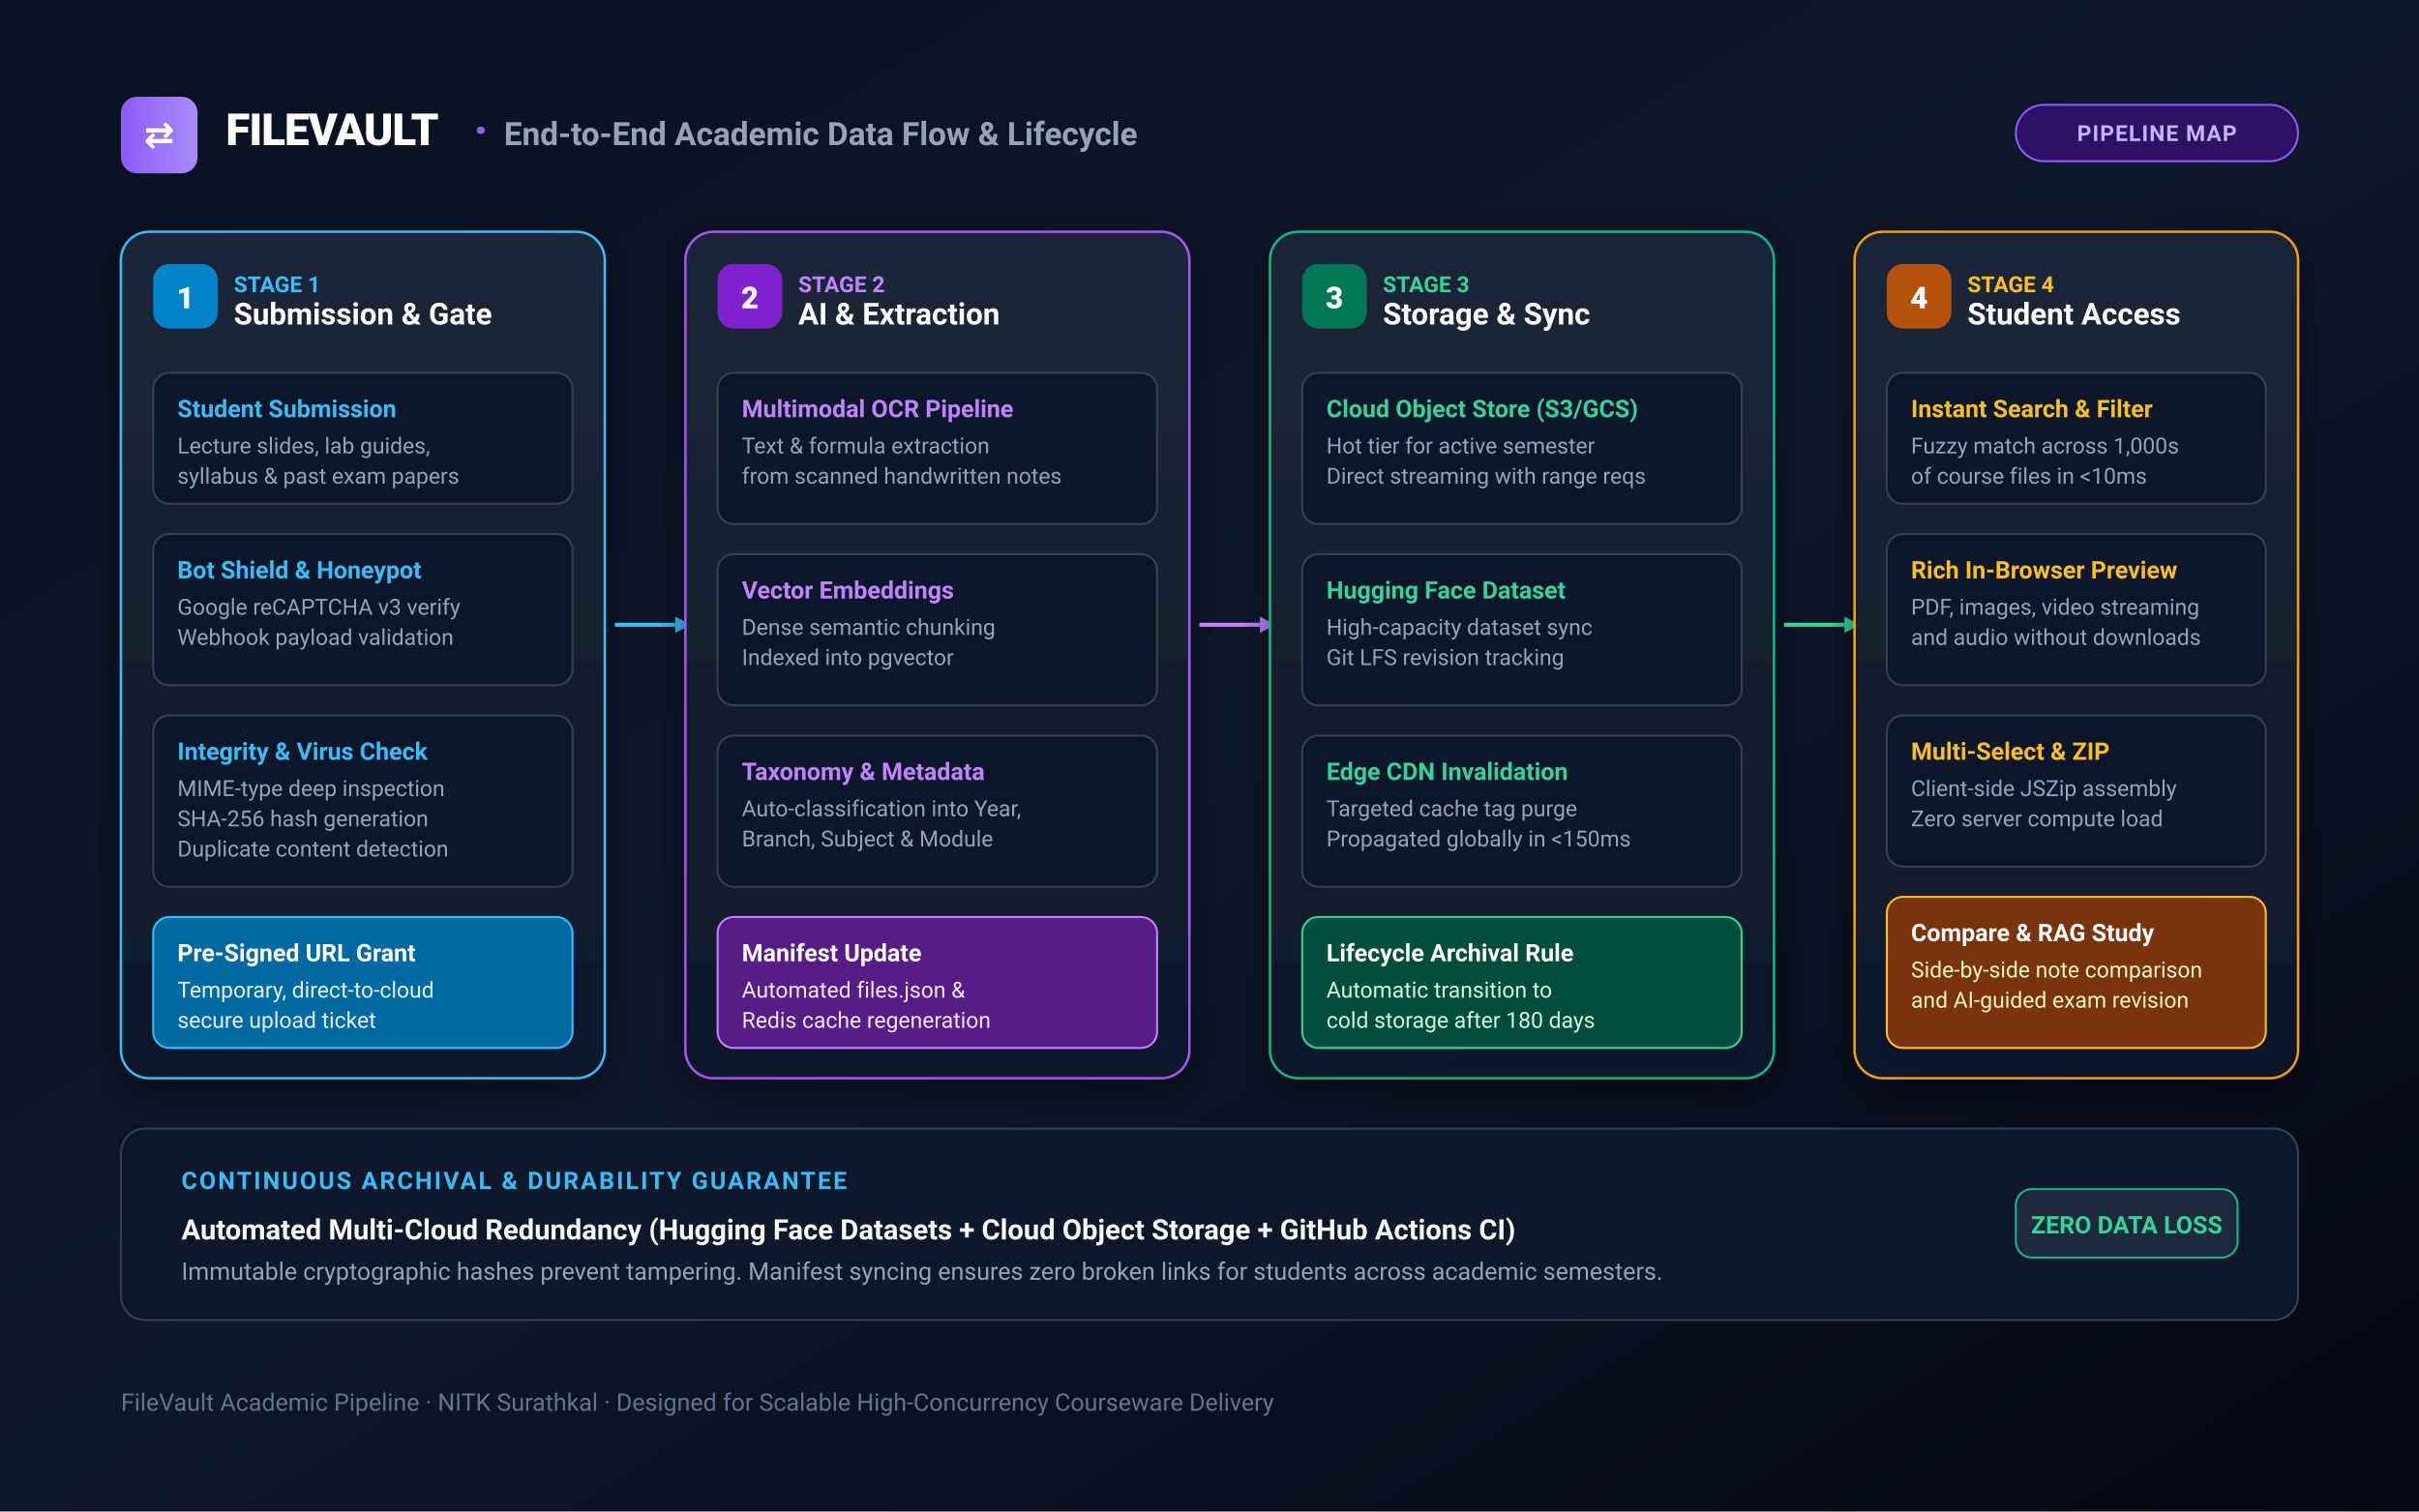
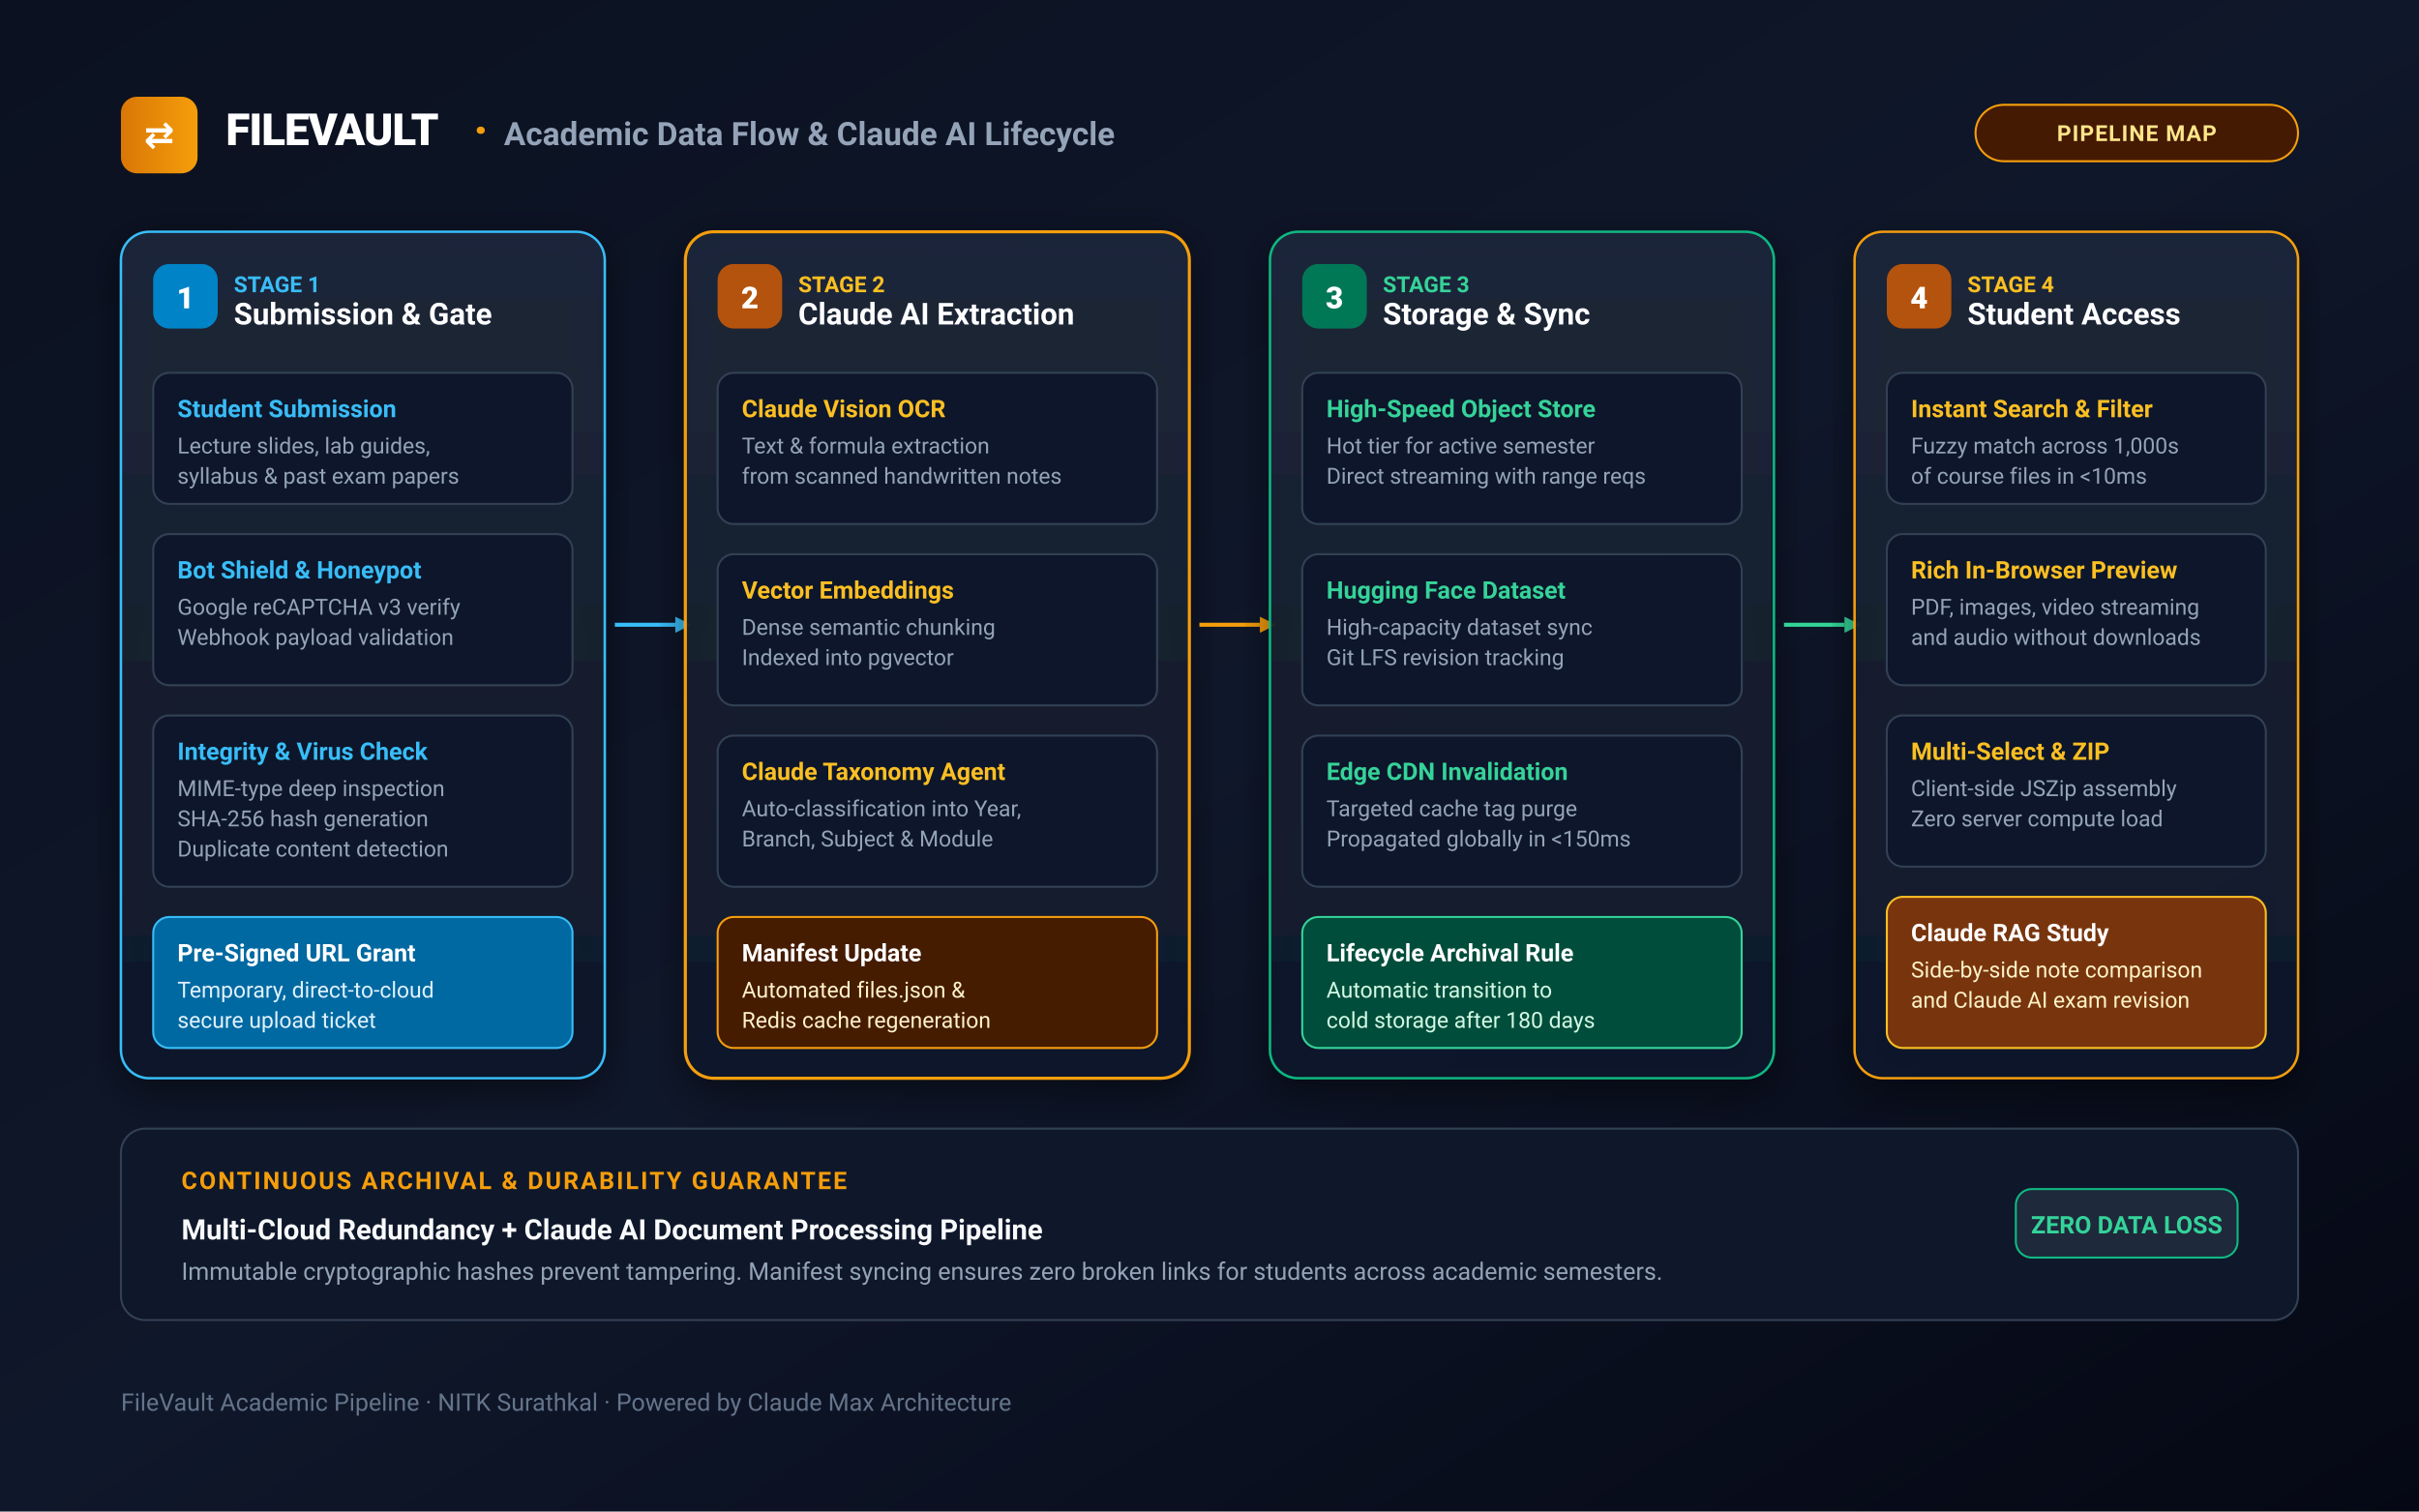
<svg xmlns="http://www.w3.org/2000/svg" viewBox="0 0 1200 750" width="100%" height="100%" style="background:#090d16; font-family:'Plus Jakarta Sans', -apple-system, BlinkMacSystemFont, 'Segoe UI', Roboto, sans-serif;">
  <defs>
    <linearGradient id="bgGrad" x1="0%" y1="0%" x2="100%" y2="100%">
      <stop offset="0%" stop-color="#0b1120" />
      <stop offset="50%" stop-color="#0f172a" />
      <stop offset="100%" stop-color="#050814" />
    </linearGradient>
    <linearGradient id="cardGrad" x1="0%" y1="0%" x2="0%" y2="100%">
      <stop offset="0%" stop-color="#1e293b" stop-opacity="0.9" />
      <stop offset="100%" stop-color="#0f172a" stop-opacity="0.95" />
    </linearGradient>
-     <linearGradient id="accentPurple" x1="0%" y1="0%" x2="100%" y2="0%">
-       <stop offset="0%" stop-color="#8b5cf6" />
-       <stop offset="100%" stop-color="#a78bfa" />
+     <linearGradient id="accentClaude" x1="0%" y1="0%" x2="100%" y2="0%">
+       <stop offset="0%" stop-color="#d97706" />
+       <stop offset="100%" stop-color="#f59e0b" />
    </linearGradient>
    <filter id="shadowBox" x="-5%" y="-5%" width="110%" height="110%">
      <feDropShadow dx="0" dy="6" stdDeviation="10" flood-color="#000000" flood-opacity="0.5" />
    </filter>
  </defs>
  <rect width="1200" height="750" fill="url(#bgGrad)" />
  <g transform="translate(60, 48)">
-     <rect x="0" y="0" width="38" height="38" rx="8" fill="url(#accentPurple)" />
+     <rect x="0" y="0" width="38" height="38" rx="8" fill="url(#accentClaude)" />
    <text x="19" y="25" text-anchor="middle" fill="#ffffff" font-size="18" font-weight="900">⇄</text>
    <text x="52" y="24" fill="#ffffff" font-size="22" font-weight="800" letter-spacing="-0.5">FILEVAULT</text>
-     <text x="175" y="24" fill="#8b5cf6" font-size="22" font-weight="800">·</text>
-     <text x="190" y="24" fill="#94a3b8" font-size="16" font-weight="600">End-to-End Academic Data Flow &amp; Lifecycle</text>
-     <rect x="940" y="4" width="140" height="28" rx="14" fill="#2e1065" stroke="#8b5cf6" stroke-width="1" />
-     <text x="1010" y="22" text-anchor="middle" fill="#c4b5fd" font-size="11" font-weight="700" letter-spacing="0.5">PIPELINE MAP</text>
+     <text x="175" y="24" fill="#f59e0b" font-size="22" font-weight="800">·</text>
+     <text x="190" y="24" fill="#94a3b8" font-size="16" font-weight="600">Academic Data Flow &amp; Claude AI Lifecycle</text>
+     <rect x="920" y="4" width="160" height="28" rx="14" fill="#451a03" stroke="#f59e0b" stroke-width="1" />
+     <text x="1000" y="22" text-anchor="middle" fill="#fde68a" font-size="11" font-weight="700" letter-spacing="0.5">PIPELINE MAP</text>
  </g>
  <g transform="translate(60, 115)" filter="url(#shadowBox)">
    <rect width="240" height="420" rx="14" fill="url(#cardGrad)" stroke="#38bdf8" stroke-width="1.2" />
    <rect x="16" y="16" width="32" height="32" rx="8" fill="#0284c7" />
    <text x="32" y="38" text-anchor="middle" fill="#ffffff" font-size="15" font-weight="800">1</text>
    <text x="56" y="30" fill="#38bdf8" font-size="11" font-weight="700">STAGE 1</text>
    <text x="56" y="46" fill="#ffffff" font-size="15" font-weight="700">Submission &amp; Gate</text>
    <g transform="translate(16, 70)" font-size="12" fill="#cbd5e1">
      <rect width="208" height="65" rx="8" fill="#0f172a" stroke="#334155" stroke-width="1" />
      <text x="12" y="22" fill="#38bdf8" font-weight="700">Student Submission</text>
      <text x="12" y="40" font-size="11" fill="#94a3b8">Lecture slides, lab guides,</text>
      <text x="12" y="55" font-size="11" fill="#94a3b8">syllabus &amp; past exam papers</text>
      <rect y="80" width="208" height="75" rx="8" fill="#0f172a" stroke="#334155" stroke-width="1" />
      <text x="12" y="102" fill="#38bdf8" font-weight="700">Bot Shield &amp; Honeypot</text>
      <text x="12" y="120" font-size="11" fill="#94a3b8">Google reCAPTCHA v3 verify</text>
      <text x="12" y="135" font-size="11" fill="#94a3b8">Webhook payload validation</text>
      <rect y="170" width="208" height="85" rx="8" fill="#0f172a" stroke="#334155" stroke-width="1" />
      <text x="12" y="192" fill="#38bdf8" font-weight="700">Integrity &amp; Virus Check</text>
      <text x="12" y="210" font-size="11" fill="#94a3b8">MIME-type deep inspection</text>
      <text x="12" y="225" font-size="11" fill="#94a3b8">SHA-256 hash generation</text>
      <text x="12" y="240" font-size="11" fill="#94a3b8">Duplicate content detection</text>
      <rect y="270" width="208" height="65" rx="8" fill="#0369a1" stroke="#38bdf8" stroke-width="1" />
      <text x="12" y="292" fill="#ffffff" font-weight="700">Pre-Signed URL Grant</text>
      <text x="12" y="310" font-size="11" fill="#e0f2fe">Temporary, direct-to-cloud</text>
      <text x="12" y="325" font-size="11" fill="#e0f2fe">secure upload ticket</text>
    </g>
  </g>
  <g transform="translate(305, 310)">
    <line x1="0" y1="0" x2="30" y2="0" stroke="#38bdf8" stroke-width="2" />
    <polygon points="30,-4 38,0 30,4" fill="#38bdf8" />
  </g>
  <g transform="translate(340, 115)" filter="url(#shadowBox)">
-     <rect width="250" height="420" rx="14" fill="url(#cardGrad)" stroke="#a855f7" stroke-width="1.2" />
-     <rect x="16" y="16" width="32" height="32" rx="8" fill="#7e22ce" />
+     <rect width="250" height="420" rx="14" fill="url(#cardGrad)" stroke="#f59e0b" stroke-width="1.5" />
+     <rect x="16" y="16" width="32" height="32" rx="8" fill="#b45309" />
    <text x="32" y="38" text-anchor="middle" fill="#ffffff" font-size="15" font-weight="800">2</text>
-     <text x="56" y="30" fill="#c084fc" font-size="11" font-weight="700">STAGE 2</text>
-     <text x="56" y="46" fill="#ffffff" font-size="15" font-weight="700">AI &amp; Extraction</text>
+     <text x="56" y="30" fill="#fbbf24" font-size="11" font-weight="700">STAGE 2</text>
+     <text x="56" y="46" fill="#ffffff" font-size="15" font-weight="700">Claude AI Extraction</text>
    <g transform="translate(16, 70)" font-size="12" fill="#cbd5e1">
      <rect width="218" height="75" rx="8" fill="#0f172a" stroke="#334155" stroke-width="1" />
-       <text x="12" y="22" fill="#c084fc" font-weight="700">Multimodal OCR Pipeline</text>
+       <text x="12" y="22" fill="#fbbf24" font-weight="700">Claude Vision OCR</text>
      <text x="12" y="40" font-size="11" fill="#94a3b8">Text &amp; formula extraction</text>
      <text x="12" y="55" font-size="11" fill="#94a3b8">from scanned handwritten notes</text>
      <rect y="90" width="218" height="75" rx="8" fill="#0f172a" stroke="#334155" stroke-width="1" />
-       <text x="12" y="112" fill="#c084fc" font-weight="700">Vector Embeddings</text>
+       <text x="12" y="112" fill="#fbbf24" font-weight="700">Vector Embeddings</text>
      <text x="12" y="130" font-size="11" fill="#94a3b8">Dense semantic chunking</text>
      <text x="12" y="145" font-size="11" fill="#94a3b8">Indexed into pgvector</text>
      <rect y="180" width="218" height="75" rx="8" fill="#0f172a" stroke="#334155" stroke-width="1" />
-       <text x="12" y="202" fill="#c084fc" font-weight="700">Taxonomy &amp; Metadata</text>
+       <text x="12" y="202" fill="#fbbf24" font-weight="700">Claude Taxonomy Agent</text>
      <text x="12" y="220" font-size="11" fill="#94a3b8">Auto-classification into Year,</text>
      <text x="12" y="235" font-size="11" fill="#94a3b8">Branch, Subject &amp; Module</text>
-       <rect y="270" width="218" height="65" rx="8" fill="#581c87" stroke="#c084fc" stroke-width="1" />
+       <rect y="270" width="218" height="65" rx="8" fill="#451a03" stroke="#f59e0b" stroke-width="1" />
      <text x="12" y="292" fill="#ffffff" font-weight="700">Manifest Update</text>
-       <text x="12" y="310" font-size="11" fill="#f3e8ff">Automated files.json &amp;</text>
-       <text x="12" y="325" font-size="11" fill="#f3e8ff">Redis cache regeneration</text>
+       <text x="12" y="310" font-size="11" fill="#fef3c7">Automated files.json &amp;</text>
+       <text x="12" y="325" font-size="11" fill="#fef3c7">Redis cache regeneration</text>
    </g>
  </g>
  <g transform="translate(595, 310)">
-     <line x1="0" y1="0" x2="30" y2="0" stroke="#c084fc" stroke-width="2" />
-     <polygon points="30,-4 38,0 30,4" fill="#c084fc" />
+     <line x1="0" y1="0" x2="30" y2="0" stroke="#f59e0b" stroke-width="2" />
+     <polygon points="30,-4 38,0 30,4" fill="#f59e0b" />
  </g>
  <g transform="translate(630, 115)" filter="url(#shadowBox)">
    <rect width="250" height="420" rx="14" fill="url(#cardGrad)" stroke="#10b981" stroke-width="1.2" />
    <rect x="16" y="16" width="32" height="32" rx="8" fill="#047857" />
    <text x="32" y="38" text-anchor="middle" fill="#ffffff" font-size="15" font-weight="800">3</text>
    <text x="56" y="30" fill="#34d399" font-size="11" font-weight="700">STAGE 3</text>
    <text x="56" y="46" fill="#ffffff" font-size="15" font-weight="700">Storage &amp; Sync</text>
    <g transform="translate(16, 70)" font-size="12" fill="#cbd5e1">
      <rect width="218" height="75" rx="8" fill="#0f172a" stroke="#334155" stroke-width="1" />
-       <text x="12" y="22" fill="#34d399" font-weight="700">Cloud Object Store (S3/GCS)</text>
+       <text x="12" y="22" fill="#34d399" font-weight="700">High-Speed Object Store</text>
      <text x="12" y="40" font-size="11" fill="#94a3b8">Hot tier for active semester</text>
      <text x="12" y="55" font-size="11" fill="#94a3b8">Direct streaming with range reqs</text>
      <rect y="90" width="218" height="75" rx="8" fill="#0f172a" stroke="#334155" stroke-width="1" />
      <text x="12" y="112" fill="#34d399" font-weight="700">Hugging Face Dataset</text>
      <text x="12" y="130" font-size="11" fill="#94a3b8">High-capacity dataset sync</text>
      <text x="12" y="145" font-size="11" fill="#94a3b8">Git LFS revision tracking</text>
      <rect y="180" width="218" height="75" rx="8" fill="#0f172a" stroke="#334155" stroke-width="1" />
      <text x="12" y="202" fill="#34d399" font-weight="700">Edge CDN Invalidation</text>
      <text x="12" y="220" font-size="11" fill="#94a3b8">Targeted cache tag purge</text>
      <text x="12" y="235" font-size="11" fill="#94a3b8">Propagated globally in &lt;150ms</text>
      <rect y="270" width="218" height="65" rx="8" fill="#064e3b" stroke="#34d399" stroke-width="1" />
      <text x="12" y="292" fill="#ffffff" font-weight="700">Lifecycle Archival Rule</text>
      <text x="12" y="310" font-size="11" fill="#d1fae5">Automatic transition to</text>
      <text x="12" y="325" font-size="11" fill="#d1fae5">cold storage after 180 days</text>
    </g>
  </g>
  <g transform="translate(885, 310)">
    <line x1="0" y1="0" x2="30" y2="0" stroke="#34d399" stroke-width="2" />
    <polygon points="30,-4 38,0 30,4" fill="#34d399" />
  </g>
  <g transform="translate(920, 115)" filter="url(#shadowBox)">
    <rect width="220" height="420" rx="14" fill="url(#cardGrad)" stroke="#f59e0b" stroke-width="1.2" />
    <rect x="16" y="16" width="32" height="32" rx="8" fill="#b45309" />
    <text x="32" y="38" text-anchor="middle" fill="#ffffff" font-size="15" font-weight="800">4</text>
    <text x="56" y="30" fill="#fbbf24" font-size="11" font-weight="700">STAGE 4</text>
    <text x="56" y="46" fill="#ffffff" font-size="15" font-weight="700">Student Access</text>
    <g transform="translate(16, 70)" font-size="12" fill="#cbd5e1">
      <rect width="188" height="65" rx="8" fill="#0f172a" stroke="#334155" stroke-width="1" />
      <text x="12" y="22" fill="#fbbf24" font-weight="700">Instant Search &amp; Filter</text>
      <text x="12" y="40" font-size="11" fill="#94a3b8">Fuzzy match across 1,000s</text>
      <text x="12" y="55" font-size="11" fill="#94a3b8">of course files in &lt;10ms</text>
      <rect y="80" width="188" height="75" rx="8" fill="#0f172a" stroke="#334155" stroke-width="1" />
      <text x="12" y="102" fill="#fbbf24" font-weight="700">Rich In-Browser Preview</text>
      <text x="12" y="120" font-size="11" fill="#94a3b8">PDF, images, video streaming</text>
      <text x="12" y="135" font-size="11" fill="#94a3b8">and audio without downloads</text>
      <rect y="170" width="188" height="75" rx="8" fill="#0f172a" stroke="#334155" stroke-width="1" />
      <text x="12" y="192" fill="#fbbf24" font-weight="700">Multi-Select &amp; ZIP</text>
      <text x="12" y="210" font-size="11" fill="#94a3b8">Client-side JSZip assembly</text>
      <text x="12" y="225" font-size="11" fill="#94a3b8">Zero server compute load</text>
      <rect y="260" width="188" height="75" rx="8" fill="#78350f" stroke="#fbbf24" stroke-width="1" />
-       <text x="12" y="282" fill="#ffffff" font-weight="700">Compare &amp; RAG Study</text>
+       <text x="12" y="282" fill="#ffffff" font-weight="700">Claude RAG Study</text>
      <text x="12" y="300" font-size="11" fill="#fef3c7">Side-by-side note comparison</text>
-       <text x="12" y="315" font-size="11" fill="#fef3c7">and AI-guided exam revision</text>
+       <text x="12" y="315" font-size="11" fill="#fef3c7">and Claude AI exam revision</text>
    </g>
  </g>
  <g transform="translate(60, 560)">
    <rect width="1080" height="95" rx="12" fill="#0f172a" stroke="#334155" stroke-width="1" />
-     <text x="30" y="30" fill="#38bdf8" font-size="12" font-weight="700" letter-spacing="1">CONTINUOUS ARCHIVAL &amp; DURABILITY GUARANTEE</text>
-     <text x="30" y="55" fill="#f8fafc" font-size="14" font-weight="600">Automated Multi-Cloud Redundancy (Hugging Face Datasets + Cloud Object Storage + GitHub Actions CI)</text>
+     <text x="30" y="30" fill="#f59e0b" font-size="12" font-weight="700" letter-spacing="1">CONTINUOUS ARCHIVAL &amp; DURABILITY GUARANTEE</text>
+     <text x="30" y="55" fill="#f8fafc" font-size="14" font-weight="600">Multi-Cloud Redundancy + Claude AI Document Processing Pipeline</text>
    <text x="30" y="75" fill="#94a3b8" font-size="12">Immutable cryptographic hashes prevent tampering. Manifest syncing ensures zero broken links for students across academic semesters.</text>
    <rect x="940" y="30" width="110" height="34" rx="8" fill="#1e293b" stroke="#10b981" stroke-width="1" />
    <text x="995" y="52" text-anchor="middle" fill="#34d399" font-size="12" font-weight="700">ZERO DATA LOSS</text>
  </g>
  <g transform="translate(60, 680)">
-     <text x="0" y="20" fill="#64748b" font-size="12">FileVault Academic Pipeline · NITK Surathkal · Designed for Scalable High-Concurrency Courseware Delivery</text>
+     <text x="0" y="20" fill="#64748b" font-size="12">FileVault Academic Pipeline · NITK Surathkal · Powered by Claude Max Architecture</text>
  </g>
</svg>
